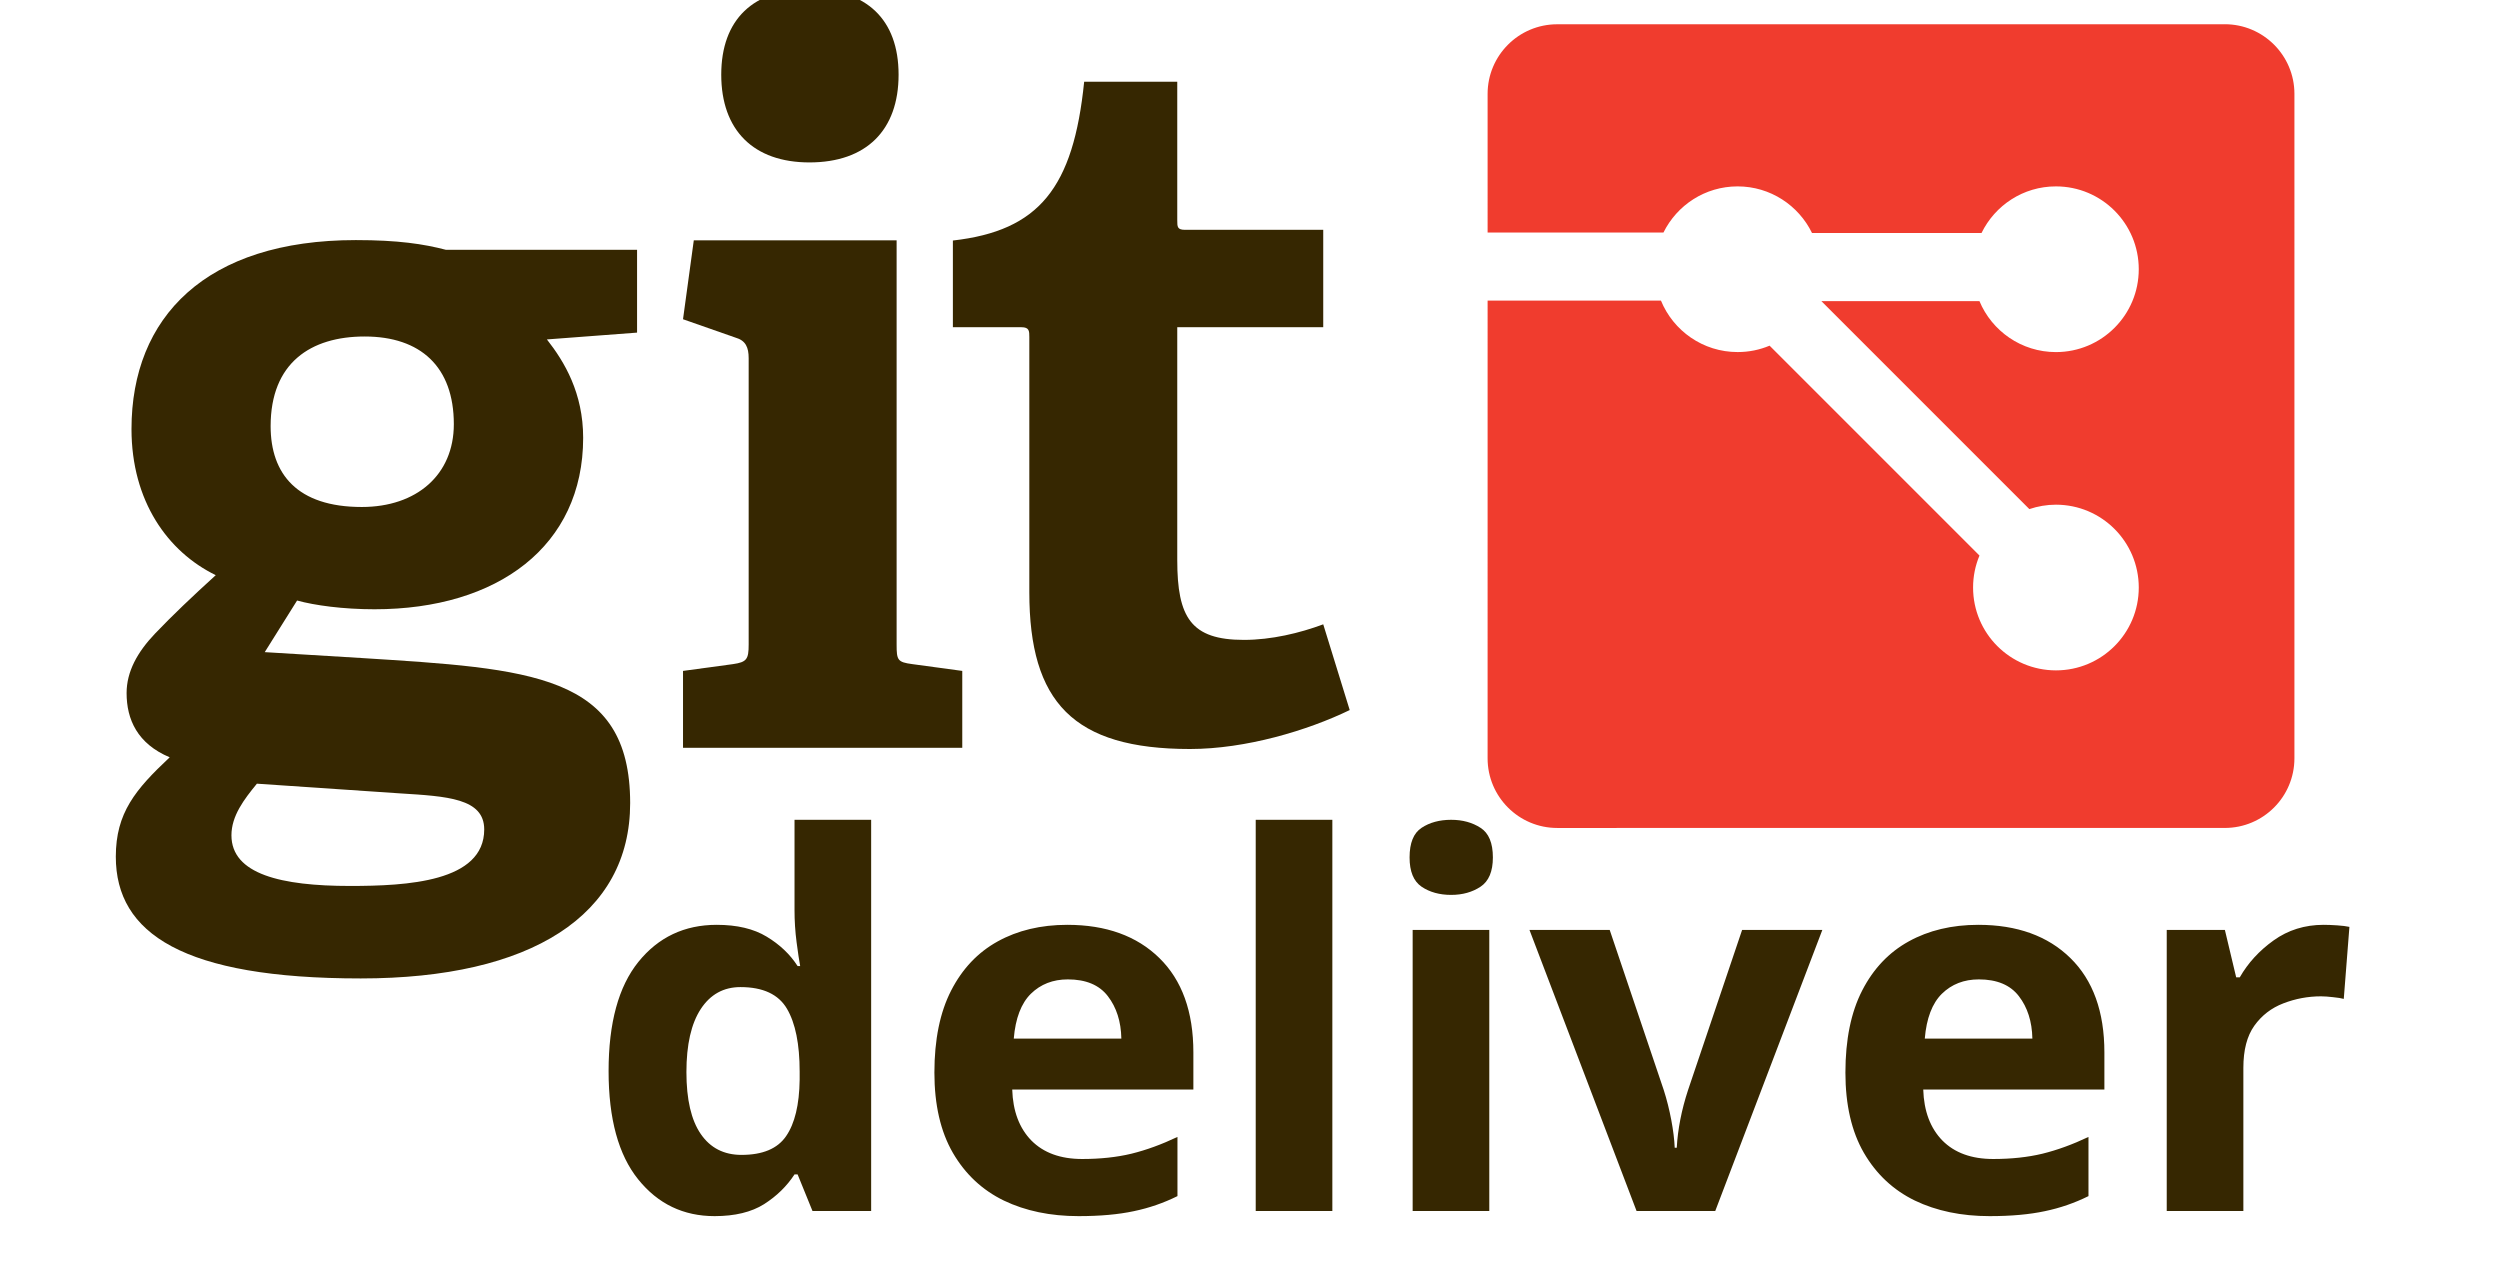
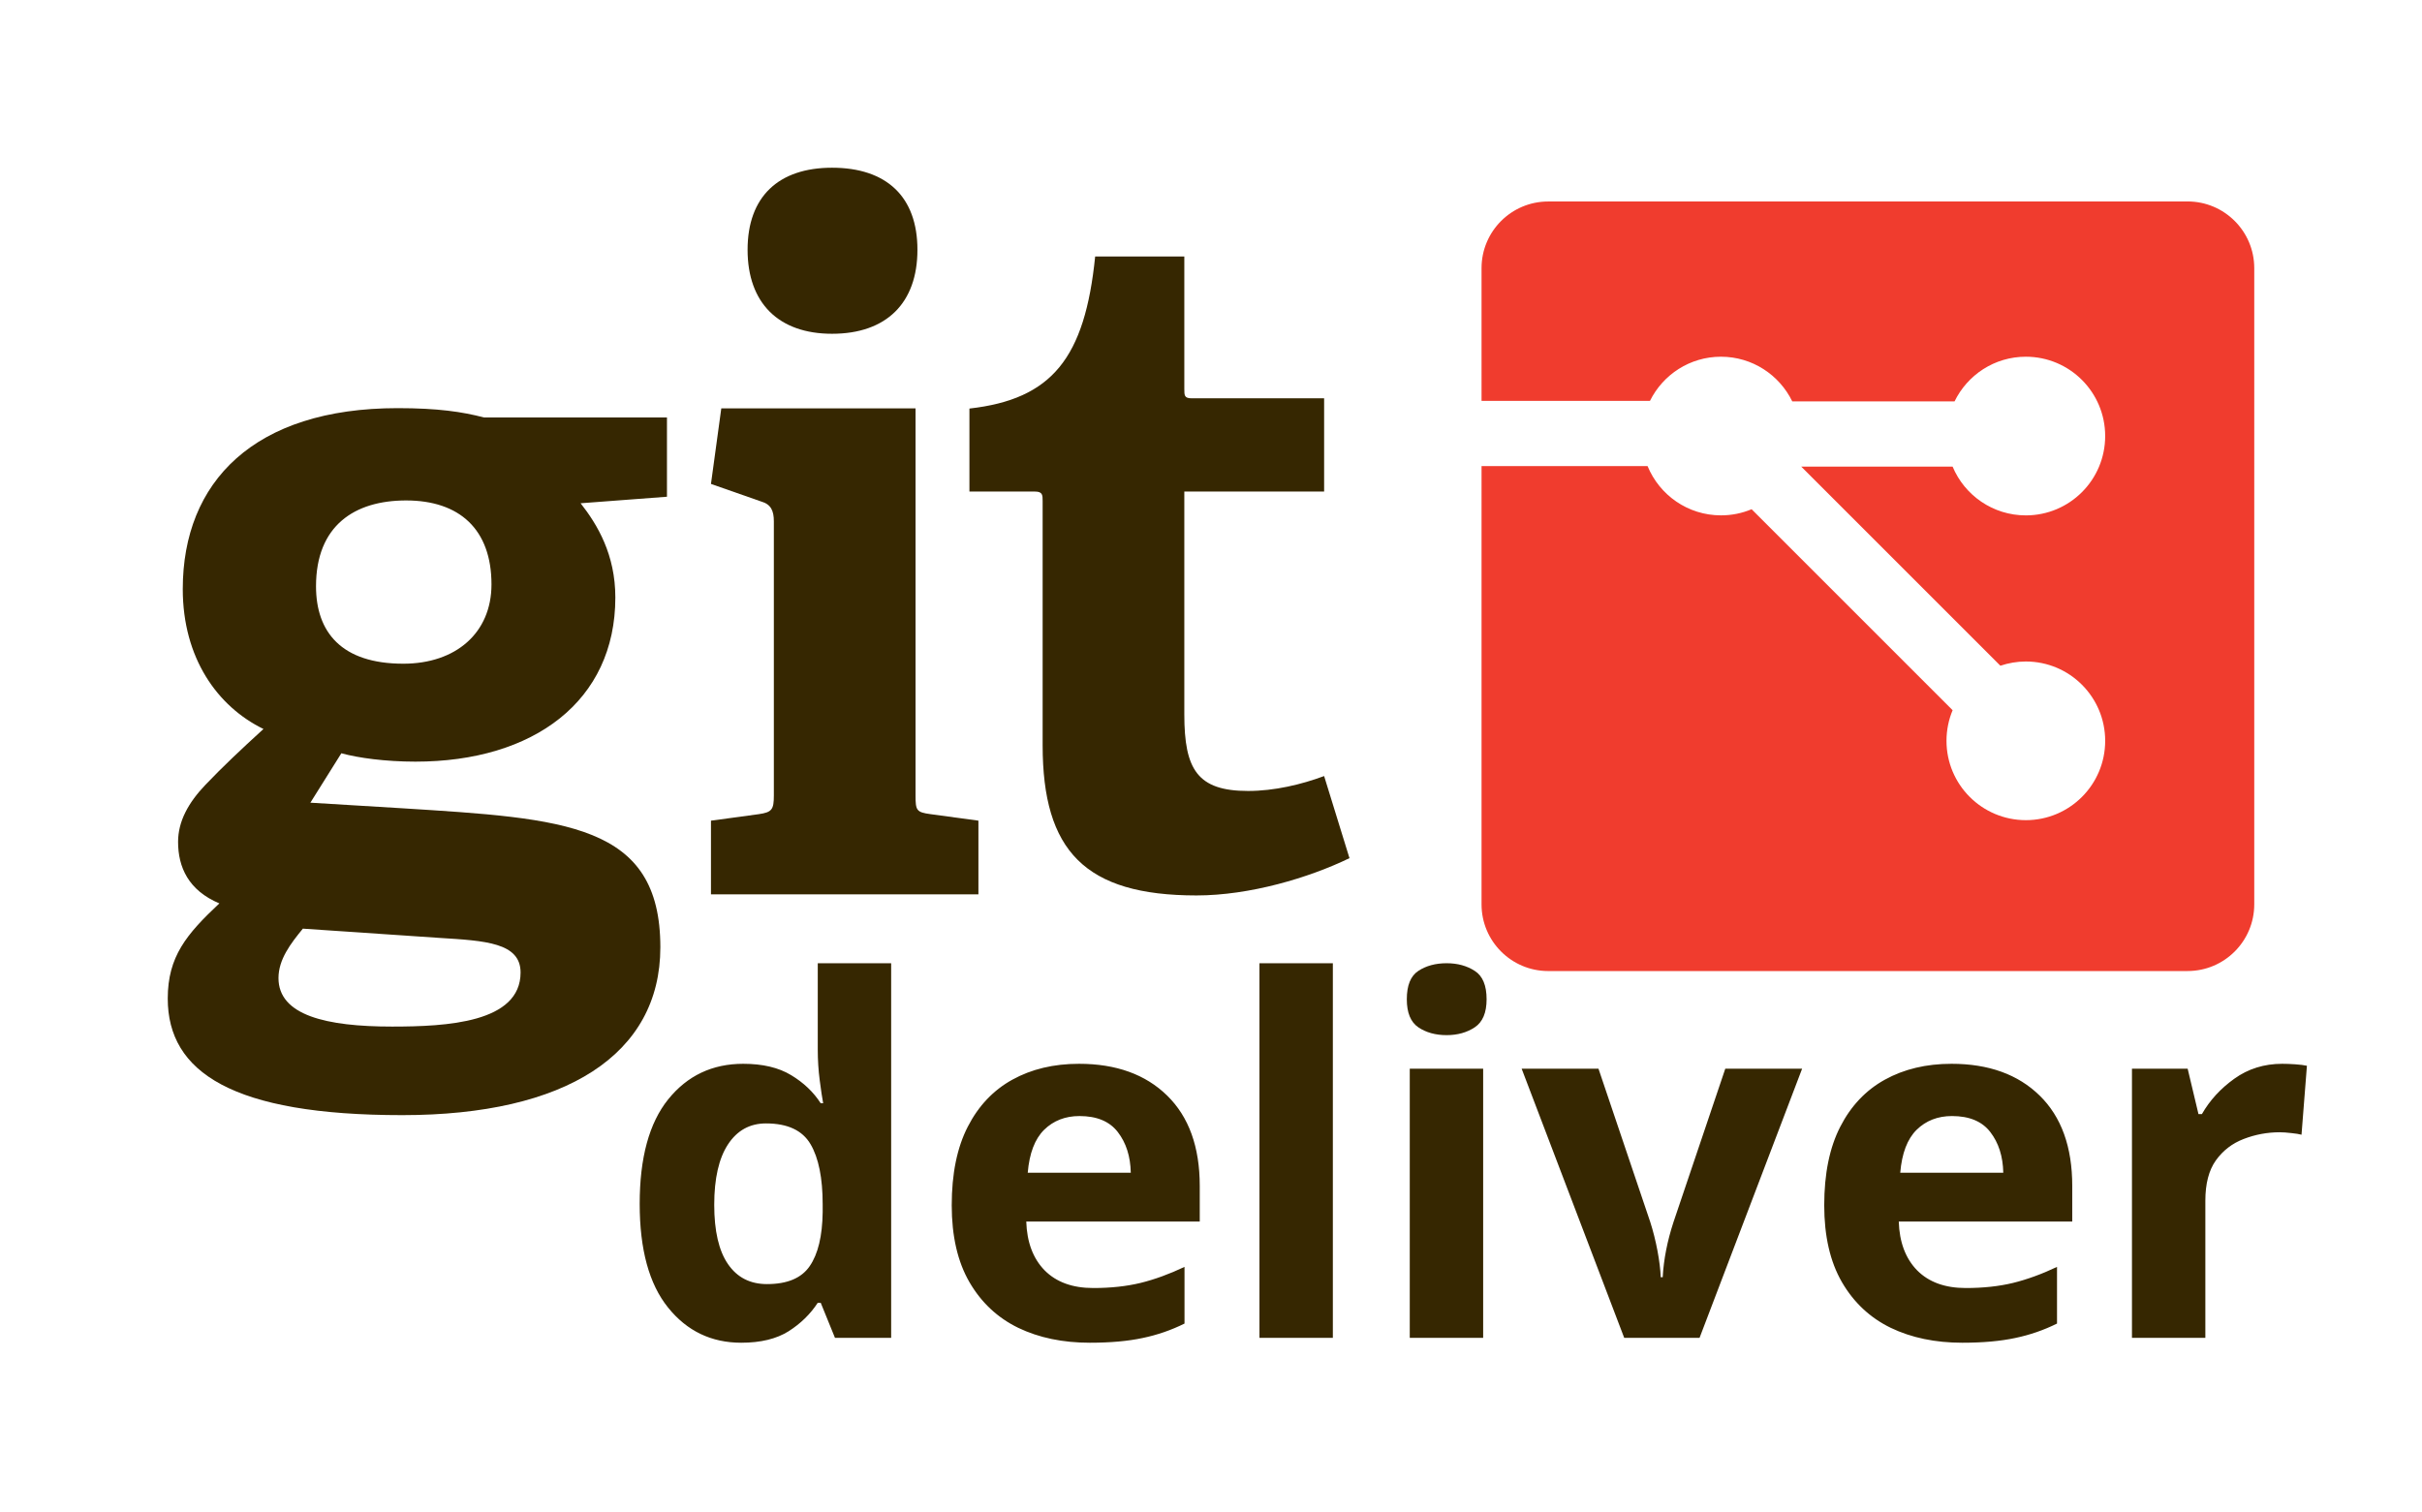
- <svg xmlns="http://www.w3.org/2000/svg" id="svg3004" version="1.1" width="285.46" height="145.728" xml:space="preserve">
+ <svg xmlns="http://www.w3.org/2000/svg" id="svg3004" version="1.1" width="288.762" height="180.235" xml:space="preserve">
  <defs id="defs3008">
    <clipPath clipPathUnits="userSpaceOnUse" id="clipPath3020">
      <path d="m 0,0 2183.73,0 0,912 L 0,912 0,0 z" id="path3022" />
    </clipPath>
  </defs>
-   <g id="g3012" transform="matrix(1.25,0,0,-1.25,-7.359329,124.961)">
+   <g id="g3012" transform="matrix(1.25,0,0,-1.25,-0.583374,146.2163)">
    <g id="g3047" transform="matrix(1.028349,0,0,1.022453,-95.38378,7.714892)" style="fill:#362701;fill-opacity:1">
      <path d="m 130.873,60.165 c -4.788,0 -8.354,-2.351 -8.354,-8.009 0,-4.263 2.35,-7.223 8.096,-7.223 4.87,0 8.178,2.869 8.178,7.399 0,5.133 -2.96,7.833 -7.92,7.833 z M 121.3,20.213 c -1.133,-1.391 -2.262,-2.868 -2.262,-4.612 0,-3.479 4.436,-4.525 10.53,-4.525 5.048,0 11.924,0.353 11.924,5.047 0,2.789 -3.308,2.962 -7.488,3.224 l -12.704,0.866 z m 25.761,39.689 c 1.564,-2.002 3.22,-4.788 3.22,-8.791 0,-9.66 -7.572,-15.316 -18.535,-15.316 -2.788,0 -5.312,0.347 -6.877,0.782 l -2.873,-4.612 8.528,-0.521 c 15.058,-0.959 23.932,-1.395 23.932,-12.966 0,-10.011 -8.788,-15.665 -23.932,-15.665 -15.752,0 -21.757,4.004 -21.757,10.878 0,3.918 1.741,6.002 4.787,8.878 -2.873,1.214 -3.829,3.389 -3.829,5.74 0,1.916 0.956,3.656 2.525,5.311 1.566,1.652 3.306,3.308 5.395,5.222 -4.264,2.088 -7.485,6.614 -7.485,13.056 0,10.007 6.615,16.88 19.928,16.88 3.743,0 6.007,-0.344 8.009,-0.87 l 16.972,0 0,-7.396 -8.008,-0.609" style="fill:#362701;fill-opacity:1;fill-rule:nonzero;stroke:none" id="path3024" />
      <path d="m 170.38,75.717 c -4.962,0 -7.833,2.875 -7.833,7.837 0,4.956 2.871,7.656 7.833,7.656 5.048,0 7.92,-2.7 7.92,-7.656 0,-4.963 -2.872,-7.837 -7.92,-7.837 z m -11.229,-52.301 0,6.872 4.44,0.607 c 1.219,0.177 1.392,0.436 1.392,1.744 l 0,25.587 c 0,0.955 -0.26,1.567 -1.133,1.826 l -4.699,1.655 0.957,7.047 18.017,0 0,-36.115 c 0,-1.395 0.084,-1.568 1.393,-1.744 l 4.439,-0.607 0,-6.872 -24.806,0" style="fill:#362701;fill-opacity:1;fill-rule:nonzero;stroke:none" id="path3026" />
      <path d="m 218.373,26.79 c -3.744,-1.825 -9.226,-3.479 -14.189,-3.479 -10.356,0 -14.271,4.173 -14.271,14.012 l 0,22.8 c 0,0.521 0,0.871 -0.699,0.871 l -6.091,0 0,7.745 c 7.661,0.873 10.705,4.703 11.662,14.189 l 8.269,0 0,-12.363 c 0,-0.607 0,-0.87 0.697,-0.87 l 12.27,0 0,-8.701 -12.967,0 0,-20.799 c 0,-5.136 1.22,-7.136 5.917,-7.136 2.44,0 4.961,0.607 7.05,1.391 l 2.352,-7.661" style="fill:#362701;fill-opacity:1;fill-rule:nonzero;stroke:none" id="path3028" />
    </g>
    <path id="path3030" style="fill:#f03c2e;fill-opacity:1;fill-rule:nonzero;stroke:none" d="m 209.114,97.753 -60.979,-0.002 c -3.51,0.002 -6.358,-2.846 -6.359,-6.359 l 5.3e-4,-12.663 16.063,-3.1e-4 c 1.237,2.497 3.799,4.215 6.775,4.214 2.992,-0.002 5.57,-1.74 6.797,-4.26 l 15.481,3.16e-4 c 1.227,2.518 3.805,4.262 6.798,4.259 4.181,6.06e-4 7.567,-3.386 7.567,-7.567 3.2e-4,-4.182 -3.386,-7.569 -7.569,-7.569 -3.145,9.28e-4 -5.844,1.922 -6.984,4.655 l -14.438,2.37e-4 18.996,-18.997 c 0.762,0.257 1.58,0.402 2.427,0.403 4.18,2.33e-4 7.566,-3.386 7.569,-7.569 -9.2e-4,-4.18 -3.389,-7.568 -7.567,-7.567 -4.183,0.003 -7.569,3.389 -7.569,7.569 9.2e-4,1.032 0.208,2.02 0.585,2.92 l -19.173,19.173 c -0.899,-0.377 -1.883,-0.586 -2.92,-0.584 -3.165,-9.28e-4 -5.87,1.941 -7.003,4.698 l -15.835,0.002 -9.3e-4,-41.811 c 8.6e-4,-3.514 2.849,-6.362 6.362,-6.362 l 60.979,0.002 c 3.511,-6.04e-4 6.358,2.846 6.36,6.36 l 5.8e-4,60.695 c -9.3e-4,3.513 -2.85,6.362 -6.362,6.362" />
    <text xml:space="preserve" style="font-size:47.017px;font-style:italic;font-variant:normal;font-weight:bold;font-stretch:normal;text-align:start;line-height:125%;letter-spacing:0px;word-spacing:0px;writing-mode:lr-tb;text-anchor:start;fill:#362701;fill-opacity:1;stroke:none;font-family:Adelle Basic;-inkscape-font-specification:Adelle Basic Bold Italic" x="59.372" y="10.651" id="text3052" transform="scale(1,-1)">
      <tspan id="tspan3054" x="59.372" y="10.651" style="font-style:normal;-inkscape-font-specification:Adelle Basic Bold">deliver</tspan>
    </text>
  </g>
</svg>
